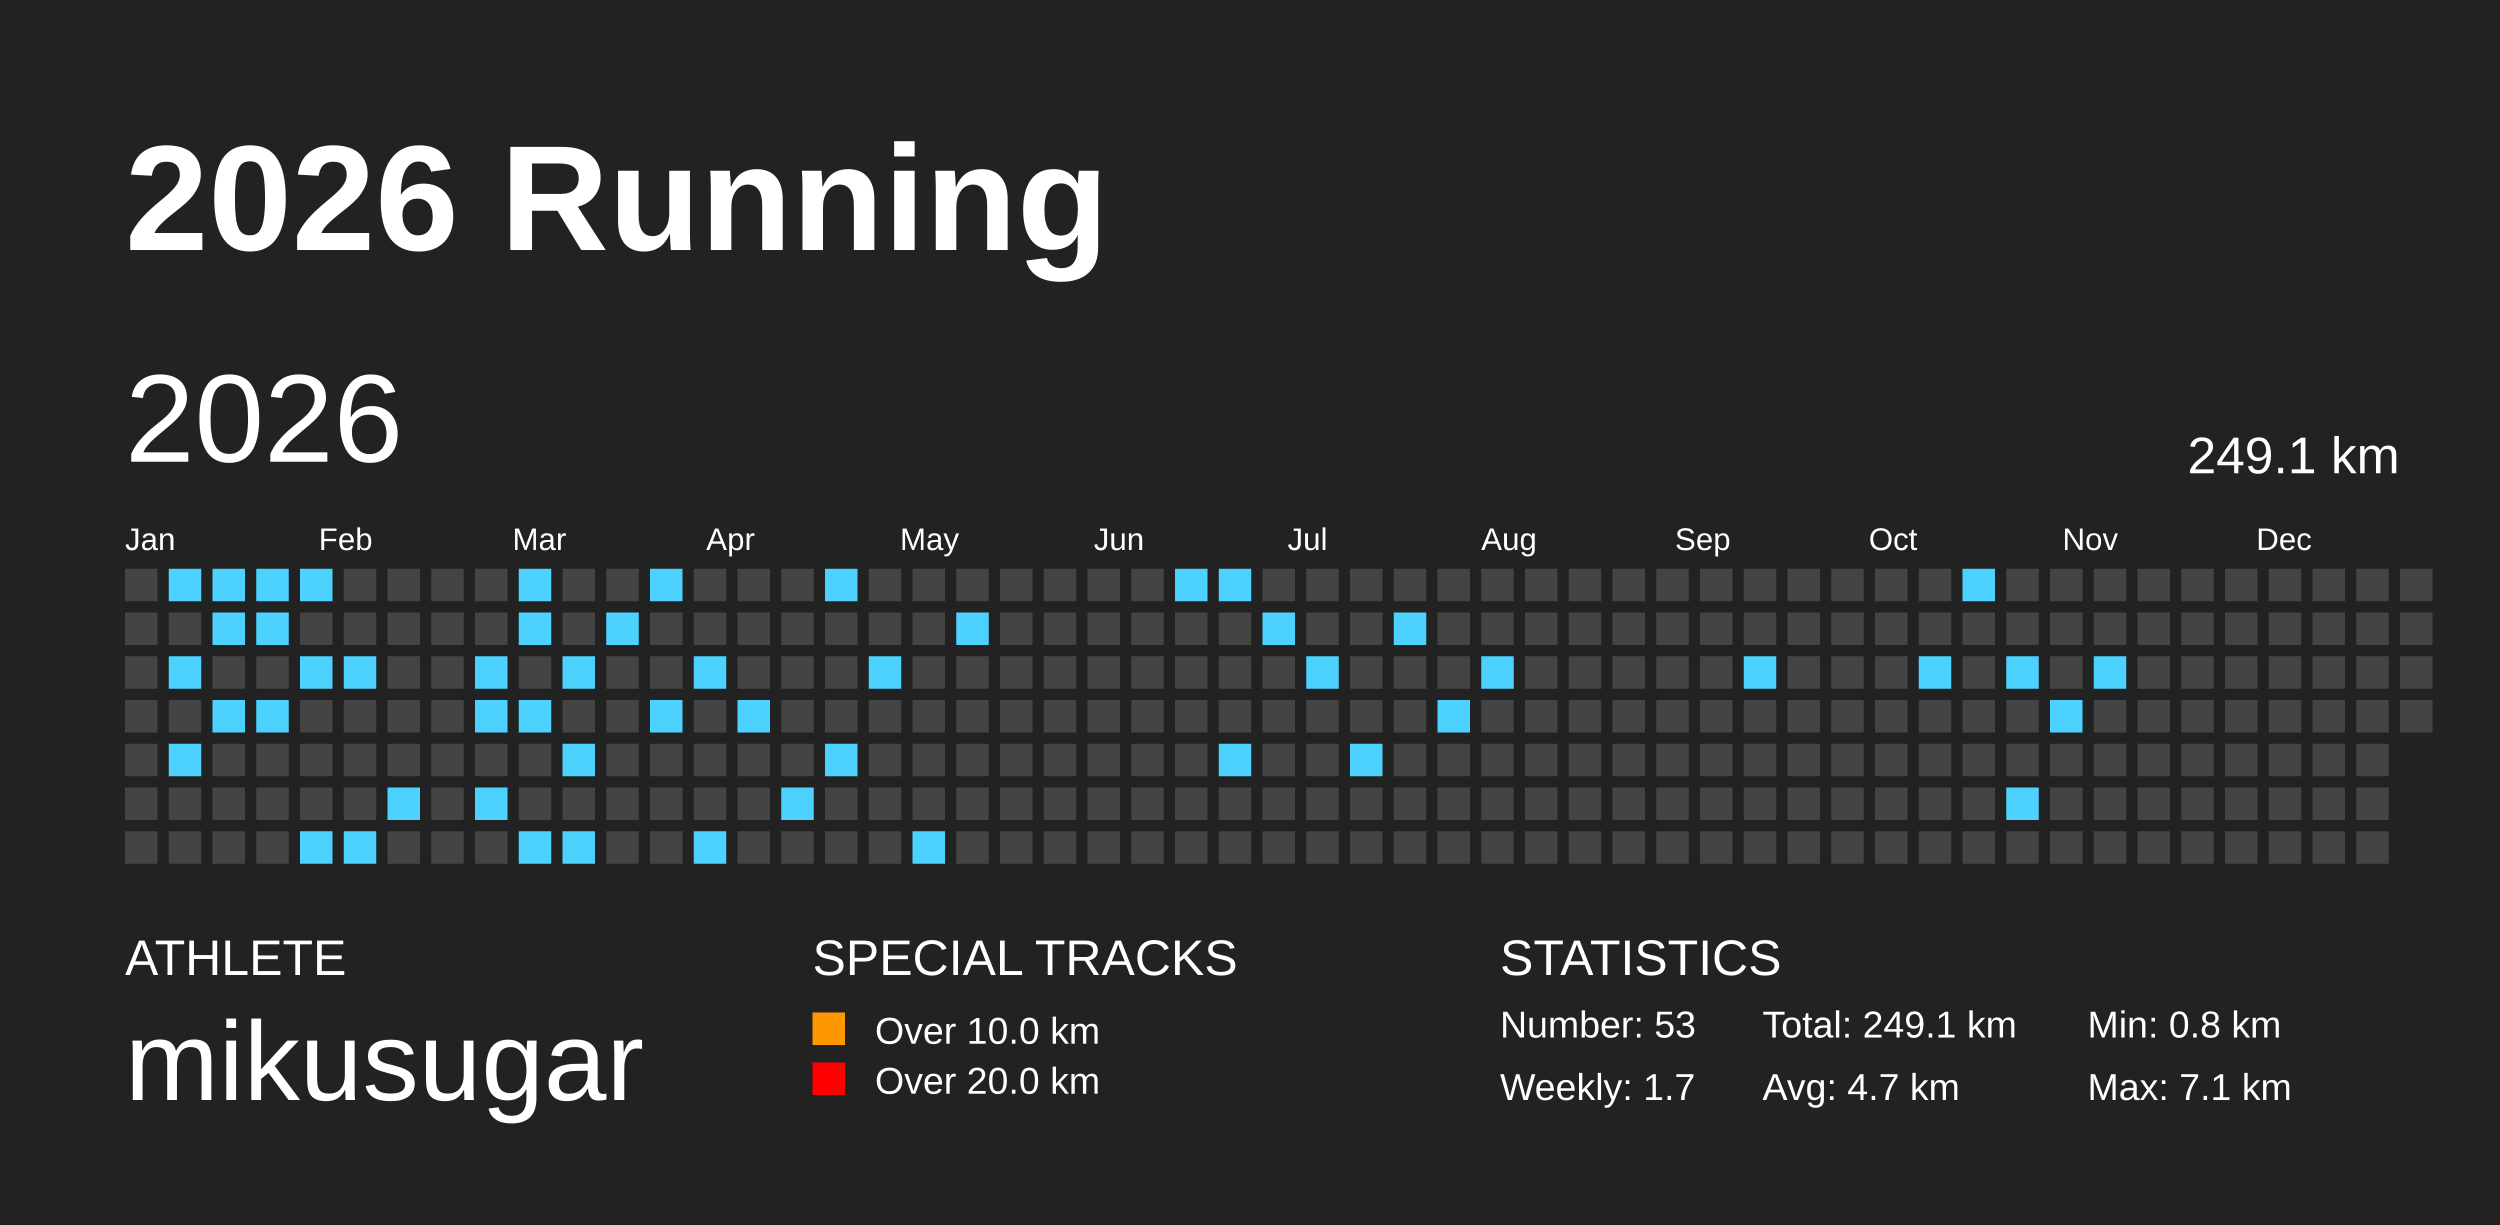
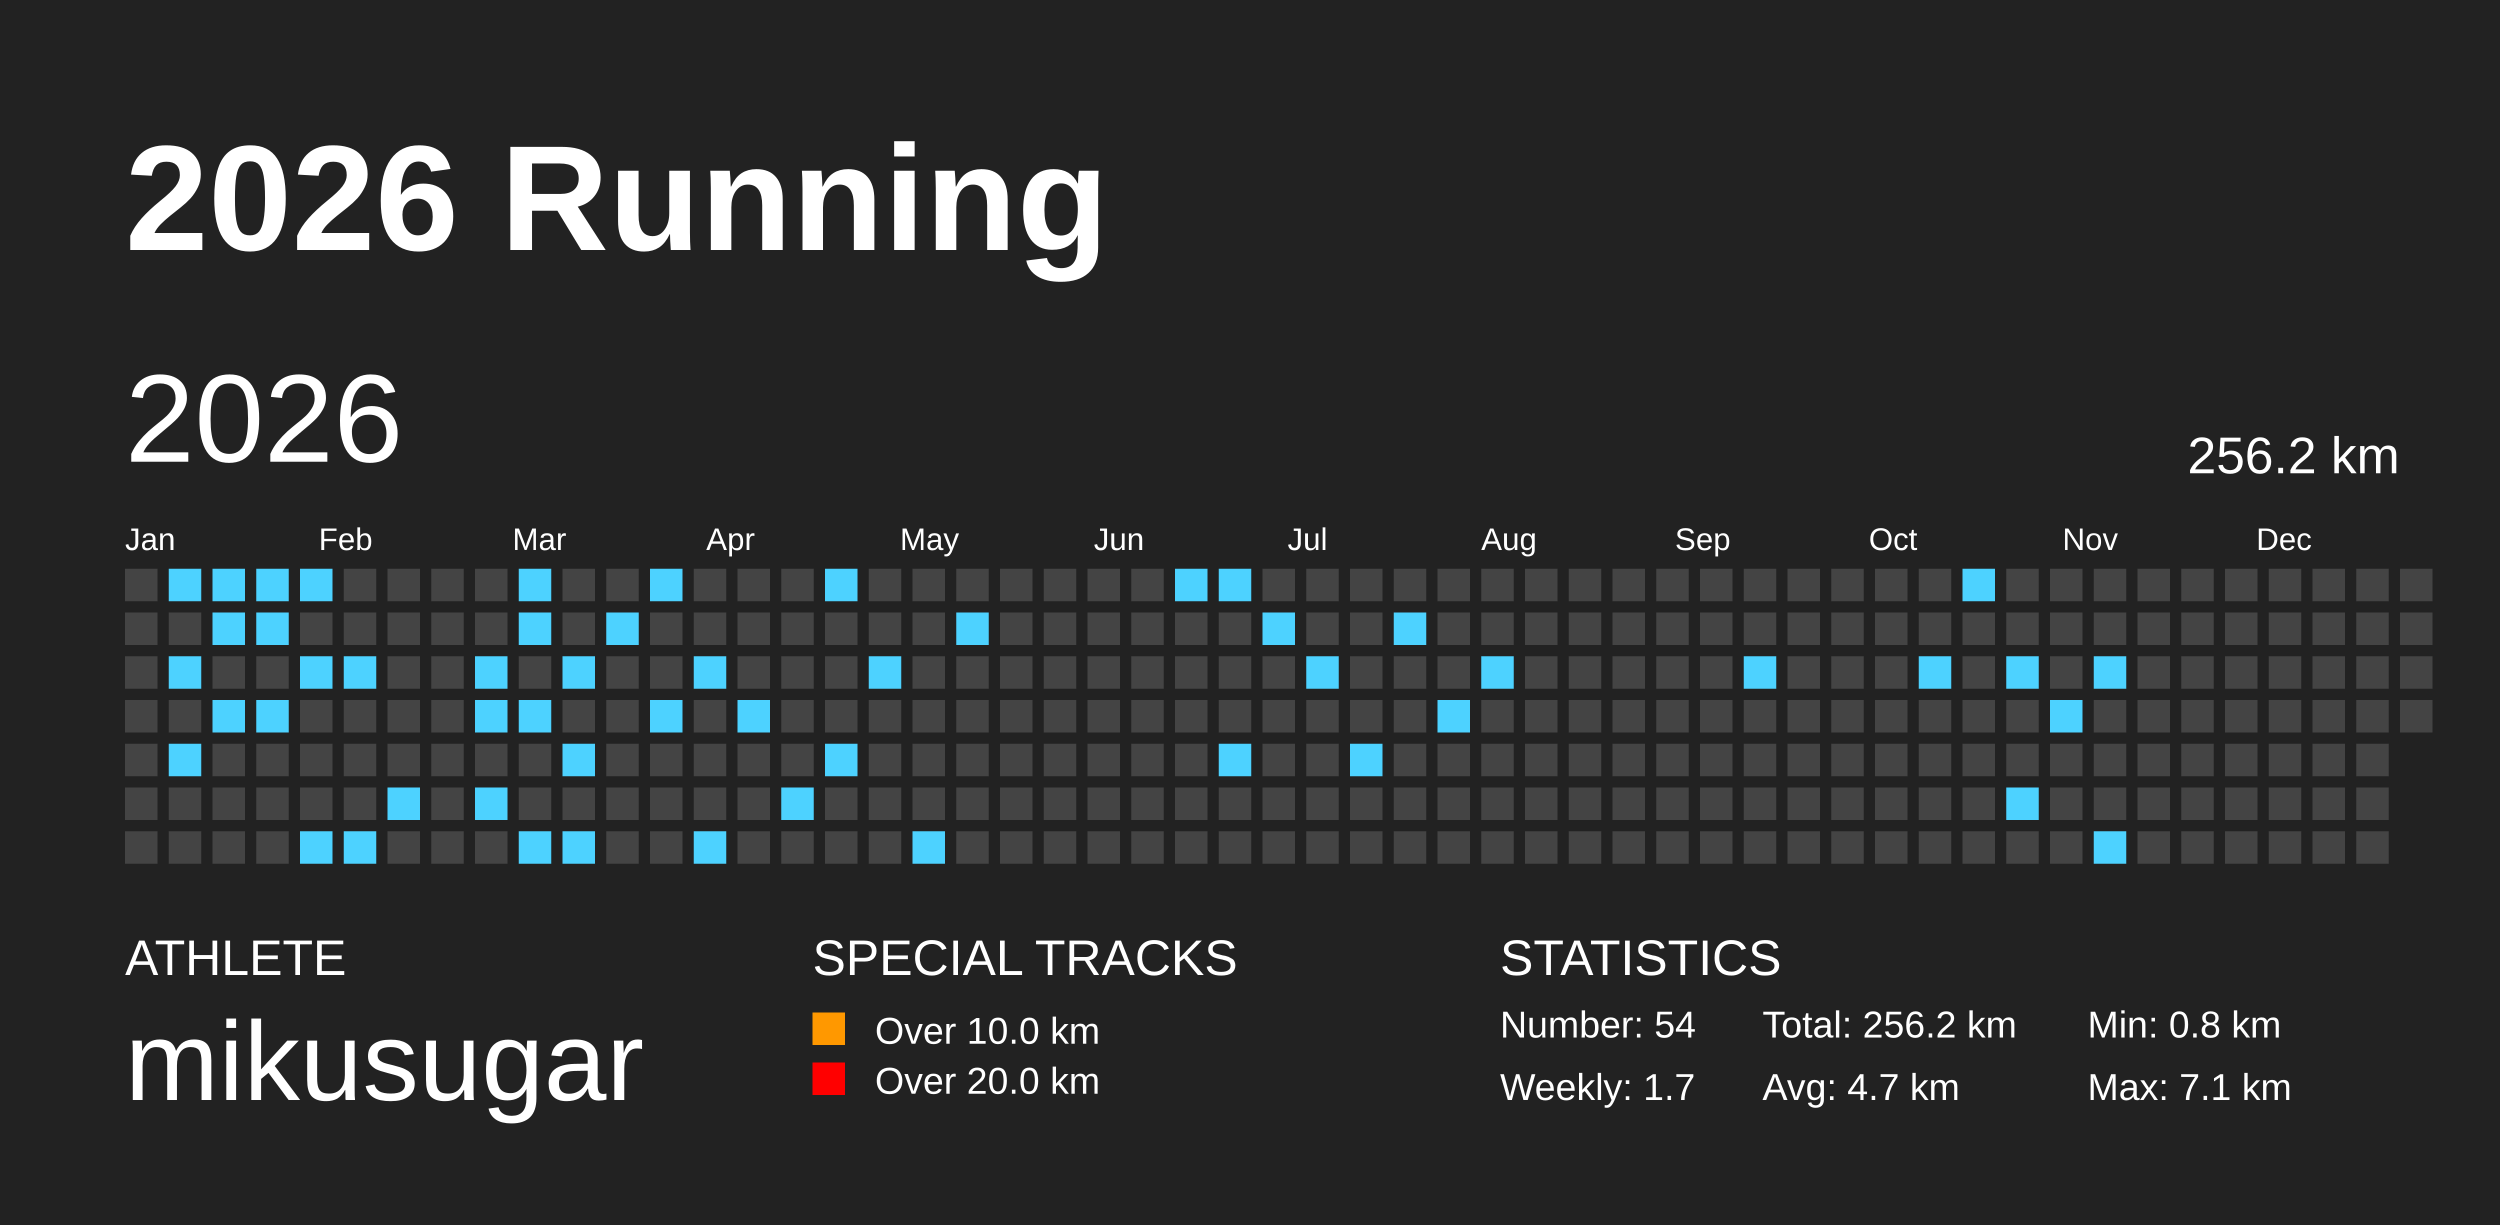
<svg xmlns="http://www.w3.org/2000/svg" baseProfile="full" height="98mm" version="1.1" viewBox="0,0,200,98" width="200mm">
  <defs />
  <rect fill="#222222" height="98" width="200" x="0" y="0" />
  <text fill="#FFFFFF" style="font-size:12px; font-family:Arial; font-weight:bold;" x="10" y="20">2026 Running</text>
  <text fill="#FFFFFF" style="font-size:4px; font-family:Arial" x="10" y="78">ATHLETE</text>
  <text fill="#FFFFFF" style="font-size:9px; font-family:Arial" x="10" y="88">mikusugar</text>
  <text fill="#FFFFFF" style="font-size:4px; font-family:Arial" x="65" y="78">SPECIAL TRACKS</text>
  <rect fill="#ff9800" height="2.6" width="2.6" x="65" y="81" />
  <text fill="#FFFFFF" style="font-size:3px; font-family:Arial" x="70" y="83.5">Over 10.0 km</text>
  <rect fill="red" height="2.6" width="2.6" x="65" y="85" />
  <text fill="#FFFFFF" style="font-size:3px; font-family:Arial" x="70" y="87.5">Over 20.0 km</text>
  <text fill="#FFFFFF" style="font-size:4px; font-family:Arial" x="120" y="78">STATISTICS</text>
-   <text fill="#FFFFFF" style="font-size:3px; font-family:Arial" x="120" y="83">Number: 53</text>
+   <text fill="#FFFFFF" style="font-size:3px; font-family:Arial" x="120" y="83">Number: 54</text>
  <text fill="#FFFFFF" style="font-size:3px; font-family:Arial" x="120" y="88">Weekly: 1.7</text>
-   <text fill="#FFFFFF" style="font-size:3px; font-family:Arial" x="141" y="83">Total: 249.1 km</text>
+   <text fill="#FFFFFF" style="font-size:3px; font-family:Arial" x="141" y="83">Total: 256.2 km</text>
  <text fill="#FFFFFF" style="font-size:3px; font-family:Arial" x="141" y="88">Avg: 4.7 km</text>
  <text fill="#FFFFFF" style="font-size:3px; font-family:Arial" x="167" y="83">Min: 0.8 km</text>
  <text fill="#FFFFFF" style="font-size:3px; font-family:Arial" x="167" y="88">Max: 7.1 km</text>
  <text dominant-baseline="hanging" fill="#FFFFFF" style="font-size:10.0px; font-family:Arial;" x="10" y="30">2026</text>
-   <text dominant-baseline="hanging" fill="#FFFFFF" style="font-size:4.125px; font-family:Arial;" x="175" y="35">249.1 km</text>
+   <text dominant-baseline="hanging" fill="#FFFFFF" style="font-size:4.125px; font-family:Arial;" x="175" y="35">256.2 km</text>
  <text fill="#FFFFFF" style="font-size:2.5px; font-family:Arial" x="10.0" y="44">Jan</text>
  <text fill="#FFFFFF" style="font-size:2.5px; font-family:Arial" x="25.5" y="44">Feb</text>
  <text fill="#FFFFFF" style="font-size:2.5px; font-family:Arial" x="41.0" y="44">Mar</text>
  <text fill="#FFFFFF" style="font-size:2.5px; font-family:Arial" x="56.5" y="44">Apr</text>
  <text fill="#FFFFFF" style="font-size:2.5px; font-family:Arial" x="72.0" y="44">May</text>
  <text fill="#FFFFFF" style="font-size:2.5px; font-family:Arial" x="87.5" y="44">Jun</text>
  <text fill="#FFFFFF" style="font-size:2.5px; font-family:Arial" x="103.0" y="44">Jul</text>
  <text fill="#FFFFFF" style="font-size:2.5px; font-family:Arial" x="118.5" y="44">Aug</text>
  <text fill="#FFFFFF" style="font-size:2.5px; font-family:Arial" x="134.0" y="44">Sep</text>
  <text fill="#FFFFFF" style="font-size:2.5px; font-family:Arial" x="149.5" y="44">Oct</text>
  <text fill="#FFFFFF" style="font-size:2.5px; font-family:Arial" x="165.0" y="44">Nov</text>
  <text fill="#FFFFFF" style="font-size:2.5px; font-family:Arial" x="180.5" y="44">Dec</text>
  <rect fill="#444444" height="2.6" width="2.6" x="10.0" y="45.5" />
  <rect fill="#444444" height="2.6" width="2.6" x="10.0" y="49.0" />
  <rect fill="#444444" height="2.6" width="2.6" x="10.0" y="52.5" />
  <rect fill="#444444" height="2.6" width="2.6" x="10.0" y="56.0" />
  <rect fill="#444444" height="2.6" width="2.6" x="10.0" y="59.5" />
  <rect fill="#444444" height="2.6" width="2.6" x="10.0" y="63.0" />
  <rect fill="#444444" height="2.6" width="2.6" x="10.0" y="66.5" />
  <rect fill="#4DD2FF" height="2.6" width="2.6" x="13.5" y="45.5" />
  <rect fill="#444444" height="2.6" width="2.6" x="13.5" y="49.0" />
  <rect fill="#4DD2FF" height="2.6" width="2.6" x="13.5" y="52.5" />
  <rect fill="#444444" height="2.6" width="2.6" x="13.5" y="56.0" />
  <rect fill="#4DD2FF" height="2.6" width="2.6" x="13.5" y="59.5" />
  <rect fill="#444444" height="2.6" width="2.6" x="13.5" y="63.0" />
  <rect fill="#444444" height="2.6" width="2.6" x="13.5" y="66.5" />
  <rect fill="#4DD2FF" height="2.6" width="2.6" x="17.0" y="45.5" />
  <rect fill="#4DD2FF" height="2.6" width="2.6" x="17.0" y="49.0" />
  <rect fill="#444444" height="2.6" width="2.6" x="17.0" y="52.5" />
  <rect fill="#4DD2FF" height="2.6" width="2.6" x="17.0" y="56.0" />
  <rect fill="#444444" height="2.6" width="2.6" x="17.0" y="59.5" />
  <rect fill="#444444" height="2.6" width="2.6" x="17.0" y="63.0" />
  <rect fill="#444444" height="2.6" width="2.6" x="17.0" y="66.5" />
  <rect fill="#4DD2FF" height="2.6" width="2.6" x="20.5" y="45.5" />
  <rect fill="#4DD2FF" height="2.6" width="2.6" x="20.5" y="49.0" />
  <rect fill="#444444" height="2.6" width="2.6" x="20.5" y="52.5" />
  <rect fill="#4DD2FF" height="2.6" width="2.6" x="20.5" y="56.0" />
  <rect fill="#444444" height="2.6" width="2.6" x="20.5" y="59.5" />
  <rect fill="#444444" height="2.6" width="2.6" x="20.5" y="63.0" />
  <rect fill="#444444" height="2.6" width="2.6" x="20.5" y="66.5" />
  <rect fill="#4DD2FF" height="2.6" width="2.6" x="24.0" y="45.5" />
  <rect fill="#444444" height="2.6" width="2.6" x="24.0" y="49.0" />
  <rect fill="#4DD2FF" height="2.6" width="2.6" x="24.0" y="52.5" />
  <rect fill="#444444" height="2.6" width="2.6" x="24.0" y="56.0" />
  <rect fill="#444444" height="2.6" width="2.6" x="24.0" y="59.5" />
  <rect fill="#444444" height="2.6" width="2.6" x="24.0" y="63.0" />
  <rect fill="#4DD2FF" height="2.6" width="2.6" x="24.0" y="66.5" />
  <rect fill="#444444" height="2.6" width="2.6" x="27.5" y="45.5" />
  <rect fill="#444444" height="2.6" width="2.6" x="27.5" y="49.0" />
  <rect fill="#4DD2FF" height="2.6" width="2.6" x="27.5" y="52.5" />
  <rect fill="#444444" height="2.6" width="2.6" x="27.5" y="56.0" />
  <rect fill="#444444" height="2.6" width="2.6" x="27.5" y="59.5" />
  <rect fill="#444444" height="2.6" width="2.6" x="27.5" y="63.0" />
  <rect fill="#4DD2FF" height="2.6" width="2.6" x="27.5" y="66.5" />
  <rect fill="#444444" height="2.6" width="2.6" x="31.0" y="45.5" />
  <rect fill="#444444" height="2.6" width="2.6" x="31.0" y="49.0" />
  <rect fill="#444444" height="2.6" width="2.6" x="31.0" y="52.5" />
  <rect fill="#444444" height="2.6" width="2.6" x="31.0" y="56.0" />
  <rect fill="#444444" height="2.6" width="2.6" x="31.0" y="59.5" />
  <rect fill="#4DD2FF" height="2.6" width="2.6" x="31.0" y="63.0" />
  <rect fill="#444444" height="2.6" width="2.6" x="31.0" y="66.5" />
  <rect fill="#444444" height="2.6" width="2.6" x="34.5" y="45.5" />
  <rect fill="#444444" height="2.6" width="2.6" x="34.5" y="49.0" />
  <rect fill="#444444" height="2.6" width="2.6" x="34.5" y="52.5" />
  <rect fill="#444444" height="2.6" width="2.6" x="34.5" y="56.0" />
  <rect fill="#444444" height="2.6" width="2.6" x="34.5" y="59.5" />
  <rect fill="#444444" height="2.6" width="2.6" x="34.5" y="63.0" />
  <rect fill="#444444" height="2.6" width="2.6" x="34.5" y="66.5" />
  <rect fill="#444444" height="2.6" width="2.6" x="38.0" y="45.5" />
  <rect fill="#444444" height="2.6" width="2.6" x="38.0" y="49.0" />
  <rect fill="#4DD2FF" height="2.6" width="2.6" x="38.0" y="52.5" />
  <rect fill="#4DD2FF" height="2.6" width="2.6" x="38.0" y="56.0" />
  <rect fill="#444444" height="2.6" width="2.6" x="38.0" y="59.5" />
  <rect fill="#4DD2FF" height="2.6" width="2.6" x="38.0" y="63.0" />
  <rect fill="#444444" height="2.6" width="2.6" x="38.0" y="66.5" />
  <rect fill="#4DD2FF" height="2.6" width="2.6" x="41.5" y="45.5" />
  <rect fill="#4DD2FF" height="2.6" width="2.6" x="41.5" y="49.0" />
  <rect fill="#444444" height="2.6" width="2.6" x="41.5" y="52.5" />
  <rect fill="#4DD2FF" height="2.6" width="2.6" x="41.5" y="56.0" />
  <rect fill="#444444" height="2.6" width="2.6" x="41.5" y="59.5" />
  <rect fill="#444444" height="2.6" width="2.6" x="41.5" y="63.0" />
  <rect fill="#4DD2FF" height="2.6" width="2.6" x="41.5" y="66.5" />
  <rect fill="#444444" height="2.6" width="2.6" x="45.0" y="45.5" />
  <rect fill="#444444" height="2.6" width="2.6" x="45.0" y="49.0" />
  <rect fill="#4DD2FF" height="2.6" width="2.6" x="45.0" y="52.5" />
  <rect fill="#444444" height="2.6" width="2.6" x="45.0" y="56.0" />
  <rect fill="#4DD2FF" height="2.6" width="2.6" x="45.0" y="59.5" />
  <rect fill="#444444" height="2.6" width="2.6" x="45.0" y="63.0" />
  <rect fill="#4DD2FF" height="2.6" width="2.6" x="45.0" y="66.5" />
  <rect fill="#444444" height="2.6" width="2.6" x="48.5" y="45.5" />
  <rect fill="#4DD2FF" height="2.6" width="2.6" x="48.5" y="49.0" />
  <rect fill="#444444" height="2.6" width="2.6" x="48.5" y="52.5" />
  <rect fill="#444444" height="2.6" width="2.6" x="48.5" y="56.0" />
  <rect fill="#444444" height="2.6" width="2.6" x="48.5" y="59.5" />
  <rect fill="#444444" height="2.6" width="2.6" x="48.5" y="63.0" />
  <rect fill="#444444" height="2.6" width="2.6" x="48.5" y="66.5" />
  <rect fill="#4DD2FF" height="2.6" width="2.6" x="52.0" y="45.5" />
  <rect fill="#444444" height="2.6" width="2.6" x="52.0" y="49.0" />
  <rect fill="#444444" height="2.6" width="2.6" x="52.0" y="52.5" />
  <rect fill="#4DD2FF" height="2.6" width="2.6" x="52.0" y="56.0" />
  <rect fill="#444444" height="2.6" width="2.6" x="52.0" y="59.5" />
  <rect fill="#444444" height="2.6" width="2.6" x="52.0" y="63.0" />
  <rect fill="#444444" height="2.6" width="2.6" x="52.0" y="66.5" />
  <rect fill="#444444" height="2.6" width="2.6" x="55.5" y="45.5" />
  <rect fill="#444444" height="2.6" width="2.6" x="55.5" y="49.0" />
  <rect fill="#4DD2FF" height="2.6" width="2.6" x="55.5" y="52.5" />
  <rect fill="#444444" height="2.6" width="2.6" x="55.5" y="56.0" />
  <rect fill="#444444" height="2.6" width="2.6" x="55.5" y="59.5" />
  <rect fill="#444444" height="2.6" width="2.6" x="55.5" y="63.0" />
  <rect fill="#4DD2FF" height="2.6" width="2.6" x="55.5" y="66.5" />
  <rect fill="#444444" height="2.6" width="2.6" x="59.0" y="45.5" />
  <rect fill="#444444" height="2.6" width="2.6" x="59.0" y="49.0" />
  <rect fill="#444444" height="2.6" width="2.6" x="59.0" y="52.5" />
  <rect fill="#4DD2FF" height="2.6" width="2.6" x="59.0" y="56.0" />
  <rect fill="#444444" height="2.6" width="2.6" x="59.0" y="59.5" />
  <rect fill="#444444" height="2.6" width="2.6" x="59.0" y="63.0" />
  <rect fill="#444444" height="2.6" width="2.6" x="59.0" y="66.5" />
  <rect fill="#444444" height="2.6" width="2.6" x="62.5" y="45.5" />
  <rect fill="#444444" height="2.6" width="2.6" x="62.5" y="49.0" />
  <rect fill="#444444" height="2.6" width="2.6" x="62.5" y="52.5" />
  <rect fill="#444444" height="2.6" width="2.6" x="62.5" y="56.0" />
  <rect fill="#444444" height="2.6" width="2.6" x="62.5" y="59.5" />
  <rect fill="#4DD2FF" height="2.6" width="2.6" x="62.5" y="63.0" />
  <rect fill="#444444" height="2.6" width="2.6" x="62.5" y="66.5" />
  <rect fill="#4DD2FF" height="2.6" width="2.6" x="66.0" y="45.5" />
  <rect fill="#444444" height="2.6" width="2.6" x="66.0" y="49.0" />
  <rect fill="#444444" height="2.6" width="2.6" x="66.0" y="52.5" />
  <rect fill="#444444" height="2.6" width="2.6" x="66.0" y="56.0" />
  <rect fill="#4DD2FF" height="2.6" width="2.6" x="66.0" y="59.5" />
  <rect fill="#444444" height="2.6" width="2.6" x="66.0" y="63.0" />
  <rect fill="#444444" height="2.6" width="2.6" x="66.0" y="66.5" />
  <rect fill="#444444" height="2.6" width="2.6" x="69.5" y="45.5" />
  <rect fill="#444444" height="2.6" width="2.6" x="69.5" y="49.0" />
  <rect fill="#4DD2FF" height="2.6" width="2.6" x="69.5" y="52.5" />
  <rect fill="#444444" height="2.6" width="2.6" x="69.5" y="56.0" />
  <rect fill="#444444" height="2.6" width="2.6" x="69.5" y="59.5" />
  <rect fill="#444444" height="2.6" width="2.6" x="69.5" y="63.0" />
  <rect fill="#444444" height="2.6" width="2.6" x="69.5" y="66.5" />
  <rect fill="#444444" height="2.6" width="2.6" x="73.0" y="45.5" />
  <rect fill="#444444" height="2.6" width="2.6" x="73.0" y="49.0" />
  <rect fill="#444444" height="2.6" width="2.6" x="73.0" y="52.5" />
  <rect fill="#444444" height="2.6" width="2.6" x="73.0" y="56.0" />
  <rect fill="#444444" height="2.6" width="2.6" x="73.0" y="59.5" />
  <rect fill="#444444" height="2.6" width="2.6" x="73.0" y="63.0" />
  <rect fill="#4DD2FF" height="2.6" width="2.6" x="73.0" y="66.5" />
  <rect fill="#444444" height="2.6" width="2.6" x="76.5" y="45.5" />
  <rect fill="#4DD2FF" height="2.6" width="2.6" x="76.5" y="49.0" />
  <rect fill="#444444" height="2.6" width="2.6" x="76.5" y="52.5" />
  <rect fill="#444444" height="2.6" width="2.6" x="76.5" y="56.0" />
  <rect fill="#444444" height="2.6" width="2.6" x="76.5" y="59.5" />
  <rect fill="#444444" height="2.6" width="2.6" x="76.5" y="63.0" />
  <rect fill="#444444" height="2.6" width="2.6" x="76.5" y="66.5" />
  <rect fill="#444444" height="2.6" width="2.6" x="80.0" y="45.5" />
  <rect fill="#444444" height="2.6" width="2.6" x="80.0" y="49.0" />
  <rect fill="#444444" height="2.6" width="2.6" x="80.0" y="52.5" />
  <rect fill="#444444" height="2.6" width="2.6" x="80.0" y="56.0" />
  <rect fill="#444444" height="2.6" width="2.6" x="80.0" y="59.5" />
  <rect fill="#444444" height="2.6" width="2.6" x="80.0" y="63.0" />
  <rect fill="#444444" height="2.6" width="2.6" x="80.0" y="66.5" />
  <rect fill="#444444" height="2.6" width="2.6" x="83.5" y="45.5" />
  <rect fill="#444444" height="2.6" width="2.6" x="83.5" y="49.0" />
  <rect fill="#444444" height="2.6" width="2.6" x="83.5" y="52.5" />
  <rect fill="#444444" height="2.6" width="2.6" x="83.5" y="56.0" />
  <rect fill="#444444" height="2.6" width="2.6" x="83.5" y="59.5" />
  <rect fill="#444444" height="2.6" width="2.6" x="83.5" y="63.0" />
  <rect fill="#444444" height="2.6" width="2.6" x="83.5" y="66.5" />
  <rect fill="#444444" height="2.6" width="2.6" x="87.0" y="45.5" />
  <rect fill="#444444" height="2.6" width="2.6" x="87.0" y="49.0" />
  <rect fill="#444444" height="2.6" width="2.6" x="87.0" y="52.5" />
  <rect fill="#444444" height="2.6" width="2.6" x="87.0" y="56.0" />
  <rect fill="#444444" height="2.6" width="2.6" x="87.0" y="59.5" />
  <rect fill="#444444" height="2.6" width="2.6" x="87.0" y="63.0" />
  <rect fill="#444444" height="2.6" width="2.6" x="87.0" y="66.5" />
  <rect fill="#444444" height="2.6" width="2.6" x="90.5" y="45.5" />
  <rect fill="#444444" height="2.6" width="2.6" x="90.5" y="49.0" />
  <rect fill="#444444" height="2.6" width="2.6" x="90.5" y="52.5" />
  <rect fill="#444444" height="2.6" width="2.6" x="90.5" y="56.0" />
  <rect fill="#444444" height="2.6" width="2.6" x="90.5" y="59.5" />
  <rect fill="#444444" height="2.6" width="2.6" x="90.5" y="63.0" />
  <rect fill="#444444" height="2.6" width="2.6" x="90.5" y="66.5" />
  <rect fill="#4DD2FF" height="2.6" width="2.6" x="94.0" y="45.5" />
  <rect fill="#444444" height="2.6" width="2.6" x="94.0" y="49.0" />
  <rect fill="#444444" height="2.6" width="2.6" x="94.0" y="52.5" />
  <rect fill="#444444" height="2.6" width="2.6" x="94.0" y="56.0" />
  <rect fill="#444444" height="2.6" width="2.6" x="94.0" y="59.5" />
  <rect fill="#444444" height="2.6" width="2.6" x="94.0" y="63.0" />
  <rect fill="#444444" height="2.6" width="2.6" x="94.0" y="66.5" />
  <rect fill="#4DD2FF" height="2.6" width="2.6" x="97.5" y="45.5" />
  <rect fill="#444444" height="2.6" width="2.6" x="97.5" y="49.0" />
  <rect fill="#444444" height="2.6" width="2.6" x="97.5" y="52.5" />
  <rect fill="#444444" height="2.6" width="2.6" x="97.5" y="56.0" />
  <rect fill="#4DD2FF" height="2.6" width="2.6" x="97.5" y="59.5" />
  <rect fill="#444444" height="2.6" width="2.6" x="97.5" y="63.0" />
  <rect fill="#444444" height="2.6" width="2.6" x="97.5" y="66.5" />
  <rect fill="#444444" height="2.6" width="2.6" x="101.0" y="45.5" />
  <rect fill="#4DD2FF" height="2.6" width="2.6" x="101.0" y="49.0" />
  <rect fill="#444444" height="2.6" width="2.6" x="101.0" y="52.5" />
  <rect fill="#444444" height="2.6" width="2.6" x="101.0" y="56.0" />
  <rect fill="#444444" height="2.6" width="2.6" x="101.0" y="59.5" />
  <rect fill="#444444" height="2.6" width="2.6" x="101.0" y="63.0" />
  <rect fill="#444444" height="2.6" width="2.6" x="101.0" y="66.5" />
  <rect fill="#444444" height="2.6" width="2.6" x="104.5" y="45.5" />
  <rect fill="#444444" height="2.6" width="2.6" x="104.5" y="49.0" />
  <rect fill="#4DD2FF" height="2.6" width="2.6" x="104.5" y="52.5" />
  <rect fill="#444444" height="2.6" width="2.6" x="104.5" y="56.0" />
  <rect fill="#444444" height="2.6" width="2.6" x="104.5" y="59.5" />
  <rect fill="#444444" height="2.6" width="2.6" x="104.5" y="63.0" />
  <rect fill="#444444" height="2.6" width="2.6" x="104.5" y="66.5" />
  <rect fill="#444444" height="2.6" width="2.6" x="108.0" y="45.5" />
  <rect fill="#444444" height="2.6" width="2.6" x="108.0" y="49.0" />
  <rect fill="#444444" height="2.6" width="2.6" x="108.0" y="52.5" />
  <rect fill="#444444" height="2.6" width="2.6" x="108.0" y="56.0" />
  <rect fill="#4DD2FF" height="2.6" width="2.6" x="108.0" y="59.5" />
  <rect fill="#444444" height="2.6" width="2.6" x="108.0" y="63.0" />
  <rect fill="#444444" height="2.6" width="2.6" x="108.0" y="66.5" />
  <rect fill="#444444" height="2.6" width="2.6" x="111.5" y="45.5" />
  <rect fill="#4DD2FF" height="2.6" width="2.6" x="111.5" y="49.0" />
  <rect fill="#444444" height="2.6" width="2.6" x="111.5" y="52.5" />
  <rect fill="#444444" height="2.6" width="2.6" x="111.5" y="56.0" />
  <rect fill="#444444" height="2.6" width="2.6" x="111.5" y="59.5" />
  <rect fill="#444444" height="2.6" width="2.6" x="111.5" y="63.0" />
  <rect fill="#444444" height="2.6" width="2.6" x="111.5" y="66.5" />
  <rect fill="#444444" height="2.6" width="2.6" x="115.0" y="45.5" />
  <rect fill="#444444" height="2.6" width="2.6" x="115.0" y="49.0" />
  <rect fill="#444444" height="2.6" width="2.6" x="115.0" y="52.5" />
  <rect fill="#4DD2FF" height="2.6" width="2.6" x="115.0" y="56.0" />
  <rect fill="#444444" height="2.6" width="2.6" x="115.0" y="59.5" />
  <rect fill="#444444" height="2.6" width="2.6" x="115.0" y="63.0" />
  <rect fill="#444444" height="2.6" width="2.6" x="115.0" y="66.5" />
  <rect fill="#444444" height="2.6" width="2.6" x="118.5" y="45.5" />
  <rect fill="#444444" height="2.6" width="2.6" x="118.5" y="49.0" />
  <rect fill="#4DD2FF" height="2.6" width="2.6" x="118.5" y="52.5" />
  <rect fill="#444444" height="2.6" width="2.6" x="118.5" y="56.0" />
  <rect fill="#444444" height="2.6" width="2.6" x="118.5" y="59.5" />
  <rect fill="#444444" height="2.6" width="2.6" x="118.5" y="63.0" />
  <rect fill="#444444" height="2.6" width="2.6" x="118.5" y="66.5" />
  <rect fill="#444444" height="2.6" width="2.6" x="122.0" y="45.5" />
  <rect fill="#444444" height="2.6" width="2.6" x="122.0" y="49.0" />
  <rect fill="#444444" height="2.6" width="2.6" x="122.0" y="52.5" />
  <rect fill="#444444" height="2.6" width="2.6" x="122.0" y="56.0" />
  <rect fill="#444444" height="2.6" width="2.6" x="122.0" y="59.5" />
  <rect fill="#444444" height="2.6" width="2.6" x="122.0" y="63.0" />
  <rect fill="#444444" height="2.6" width="2.6" x="122.0" y="66.5" />
  <rect fill="#444444" height="2.6" width="2.6" x="125.5" y="45.5" />
  <rect fill="#444444" height="2.6" width="2.6" x="125.5" y="49.0" />
  <rect fill="#444444" height="2.6" width="2.6" x="125.5" y="52.5" />
  <rect fill="#444444" height="2.6" width="2.6" x="125.5" y="56.0" />
  <rect fill="#444444" height="2.6" width="2.6" x="125.5" y="59.5" />
  <rect fill="#444444" height="2.6" width="2.6" x="125.5" y="63.0" />
  <rect fill="#444444" height="2.6" width="2.6" x="125.5" y="66.5" />
  <rect fill="#444444" height="2.6" width="2.6" x="129.0" y="45.5" />
  <rect fill="#444444" height="2.6" width="2.6" x="129.0" y="49.0" />
  <rect fill="#444444" height="2.6" width="2.6" x="129.0" y="52.5" />
  <rect fill="#444444" height="2.6" width="2.6" x="129.0" y="56.0" />
  <rect fill="#444444" height="2.6" width="2.6" x="129.0" y="59.5" />
  <rect fill="#444444" height="2.6" width="2.6" x="129.0" y="63.0" />
  <rect fill="#444444" height="2.6" width="2.6" x="129.0" y="66.5" />
  <rect fill="#444444" height="2.6" width="2.6" x="132.5" y="45.5" />
  <rect fill="#444444" height="2.6" width="2.6" x="132.5" y="49.0" />
  <rect fill="#444444" height="2.6" width="2.6" x="132.5" y="52.5" />
  <rect fill="#444444" height="2.6" width="2.6" x="132.5" y="56.0" />
  <rect fill="#444444" height="2.6" width="2.6" x="132.5" y="59.5" />
  <rect fill="#444444" height="2.6" width="2.6" x="132.5" y="63.0" />
  <rect fill="#444444" height="2.6" width="2.6" x="132.5" y="66.5" />
  <rect fill="#444444" height="2.6" width="2.6" x="136.0" y="45.5" />
  <rect fill="#444444" height="2.6" width="2.6" x="136.0" y="49.0" />
  <rect fill="#444444" height="2.6" width="2.6" x="136.0" y="52.5" />
  <rect fill="#444444" height="2.6" width="2.6" x="136.0" y="56.0" />
  <rect fill="#444444" height="2.6" width="2.6" x="136.0" y="59.5" />
  <rect fill="#444444" height="2.6" width="2.6" x="136.0" y="63.0" />
  <rect fill="#444444" height="2.6" width="2.6" x="136.0" y="66.5" />
  <rect fill="#444444" height="2.6" width="2.6" x="139.5" y="45.5" />
  <rect fill="#444444" height="2.6" width="2.6" x="139.5" y="49.0" />
  <rect fill="#4DD2FF" height="2.6" width="2.6" x="139.5" y="52.5" />
  <rect fill="#444444" height="2.6" width="2.6" x="139.5" y="56.0" />
  <rect fill="#444444" height="2.6" width="2.6" x="139.5" y="59.5" />
  <rect fill="#444444" height="2.6" width="2.6" x="139.5" y="63.0" />
  <rect fill="#444444" height="2.6" width="2.6" x="139.5" y="66.5" />
  <rect fill="#444444" height="2.6" width="2.6" x="143.0" y="45.5" />
  <rect fill="#444444" height="2.6" width="2.6" x="143.0" y="49.0" />
  <rect fill="#444444" height="2.6" width="2.6" x="143.0" y="52.5" />
  <rect fill="#444444" height="2.6" width="2.6" x="143.0" y="56.0" />
  <rect fill="#444444" height="2.6" width="2.6" x="143.0" y="59.5" />
  <rect fill="#444444" height="2.6" width="2.6" x="143.0" y="63.0" />
  <rect fill="#444444" height="2.6" width="2.6" x="143.0" y="66.5" />
  <rect fill="#444444" height="2.6" width="2.6" x="146.5" y="45.5" />
  <rect fill="#444444" height="2.6" width="2.6" x="146.5" y="49.0" />
  <rect fill="#444444" height="2.6" width="2.6" x="146.5" y="52.5" />
  <rect fill="#444444" height="2.6" width="2.6" x="146.5" y="56.0" />
  <rect fill="#444444" height="2.6" width="2.6" x="146.5" y="59.5" />
  <rect fill="#444444" height="2.6" width="2.6" x="146.5" y="63.0" />
  <rect fill="#444444" height="2.6" width="2.6" x="146.5" y="66.5" />
  <rect fill="#444444" height="2.6" width="2.6" x="150.0" y="45.5" />
  <rect fill="#444444" height="2.6" width="2.6" x="150.0" y="49.0" />
  <rect fill="#444444" height="2.6" width="2.6" x="150.0" y="52.5" />
  <rect fill="#444444" height="2.6" width="2.6" x="150.0" y="56.0" />
  <rect fill="#444444" height="2.6" width="2.6" x="150.0" y="59.5" />
  <rect fill="#444444" height="2.6" width="2.6" x="150.0" y="63.0" />
  <rect fill="#444444" height="2.6" width="2.6" x="150.0" y="66.5" />
  <rect fill="#444444" height="2.6" width="2.6" x="153.5" y="45.5" />
  <rect fill="#444444" height="2.6" width="2.6" x="153.5" y="49.0" />
  <rect fill="#4DD2FF" height="2.6" width="2.6" x="153.5" y="52.5" />
  <rect fill="#444444" height="2.6" width="2.6" x="153.5" y="56.0" />
  <rect fill="#444444" height="2.6" width="2.6" x="153.5" y="59.5" />
  <rect fill="#444444" height="2.6" width="2.6" x="153.5" y="63.0" />
  <rect fill="#444444" height="2.6" width="2.6" x="153.5" y="66.5" />
  <rect fill="#4DD2FF" height="2.6" width="2.6" x="157.0" y="45.5" />
  <rect fill="#444444" height="2.6" width="2.6" x="157.0" y="49.0" />
  <rect fill="#444444" height="2.6" width="2.6" x="157.0" y="52.5" />
  <rect fill="#444444" height="2.6" width="2.6" x="157.0" y="56.0" />
  <rect fill="#444444" height="2.6" width="2.6" x="157.0" y="59.5" />
  <rect fill="#444444" height="2.6" width="2.6" x="157.0" y="63.0" />
  <rect fill="#444444" height="2.6" width="2.6" x="157.0" y="66.5" />
  <rect fill="#444444" height="2.6" width="2.6" x="160.5" y="45.5" />
  <rect fill="#444444" height="2.6" width="2.6" x="160.5" y="49.0" />
  <rect fill="#4DD2FF" height="2.6" width="2.6" x="160.5" y="52.5" />
  <rect fill="#444444" height="2.6" width="2.6" x="160.5" y="56.0" />
  <rect fill="#444444" height="2.6" width="2.6" x="160.5" y="59.5" />
  <rect fill="#4DD2FF" height="2.6" width="2.6" x="160.5" y="63.0" />
  <rect fill="#444444" height="2.6" width="2.6" x="160.5" y="66.5" />
  <rect fill="#444444" height="2.6" width="2.6" x="164.0" y="45.5" />
  <rect fill="#444444" height="2.6" width="2.6" x="164.0" y="49.0" />
  <rect fill="#444444" height="2.6" width="2.6" x="164.0" y="52.5" />
  <rect fill="#4DD2FF" height="2.6" width="2.6" x="164.0" y="56.0" />
  <rect fill="#444444" height="2.6" width="2.6" x="164.0" y="59.5" />
  <rect fill="#444444" height="2.6" width="2.6" x="164.0" y="63.0" />
  <rect fill="#444444" height="2.6" width="2.6" x="164.0" y="66.5" />
  <rect fill="#444444" height="2.6" width="2.6" x="167.5" y="45.5" />
  <rect fill="#444444" height="2.6" width="2.6" x="167.5" y="49.0" />
  <rect fill="#4DD2FF" height="2.6" width="2.6" x="167.5" y="52.5" />
  <rect fill="#444444" height="2.6" width="2.6" x="167.5" y="56.0" />
  <rect fill="#444444" height="2.6" width="2.6" x="167.5" y="59.5" />
  <rect fill="#444444" height="2.6" width="2.6" x="167.5" y="63.0" />
-   <rect fill="#444444" height="2.6" width="2.6" x="167.5" y="66.5" />
+   <rect fill="#4DD2FF" height="2.6" width="2.6" x="167.5" y="66.5" />
  <rect fill="#444444" height="2.6" width="2.6" x="171.0" y="45.5" />
  <rect fill="#444444" height="2.6" width="2.6" x="171.0" y="49.0" />
  <rect fill="#444444" height="2.6" width="2.6" x="171.0" y="52.5" />
  <rect fill="#444444" height="2.6" width="2.6" x="171.0" y="56.0" />
  <rect fill="#444444" height="2.6" width="2.6" x="171.0" y="59.5" />
  <rect fill="#444444" height="2.6" width="2.6" x="171.0" y="63.0" />
  <rect fill="#444444" height="2.6" width="2.6" x="171.0" y="66.5" />
  <rect fill="#444444" height="2.6" width="2.6" x="174.5" y="45.5" />
  <rect fill="#444444" height="2.6" width="2.6" x="174.5" y="49.0" />
  <rect fill="#444444" height="2.6" width="2.6" x="174.5" y="52.5" />
  <rect fill="#444444" height="2.6" width="2.6" x="174.5" y="56.0" />
  <rect fill="#444444" height="2.6" width="2.6" x="174.5" y="59.5" />
  <rect fill="#444444" height="2.6" width="2.6" x="174.5" y="63.0" />
  <rect fill="#444444" height="2.6" width="2.6" x="174.5" y="66.5" />
  <rect fill="#444444" height="2.6" width="2.6" x="178.0" y="45.5" />
  <rect fill="#444444" height="2.6" width="2.6" x="178.0" y="49.0" />
  <rect fill="#444444" height="2.6" width="2.6" x="178.0" y="52.5" />
  <rect fill="#444444" height="2.6" width="2.6" x="178.0" y="56.0" />
  <rect fill="#444444" height="2.6" width="2.6" x="178.0" y="59.5" />
  <rect fill="#444444" height="2.6" width="2.6" x="178.0" y="63.0" />
  <rect fill="#444444" height="2.6" width="2.6" x="178.0" y="66.5" />
  <rect fill="#444444" height="2.6" width="2.6" x="181.5" y="45.5" />
  <rect fill="#444444" height="2.6" width="2.6" x="181.5" y="49.0" />
  <rect fill="#444444" height="2.6" width="2.6" x="181.5" y="52.5" />
  <rect fill="#444444" height="2.6" width="2.6" x="181.5" y="56.0" />
  <rect fill="#444444" height="2.6" width="2.6" x="181.5" y="59.5" />
  <rect fill="#444444" height="2.6" width="2.6" x="181.5" y="63.0" />
  <rect fill="#444444" height="2.6" width="2.6" x="181.5" y="66.5" />
  <rect fill="#444444" height="2.6" width="2.6" x="185.0" y="45.5" />
  <rect fill="#444444" height="2.6" width="2.6" x="185.0" y="49.0" />
  <rect fill="#444444" height="2.6" width="2.6" x="185.0" y="52.5" />
  <rect fill="#444444" height="2.6" width="2.6" x="185.0" y="56.0" />
  <rect fill="#444444" height="2.6" width="2.6" x="185.0" y="59.5" />
  <rect fill="#444444" height="2.6" width="2.6" x="185.0" y="63.0" />
  <rect fill="#444444" height="2.6" width="2.6" x="185.0" y="66.5" />
  <rect fill="#444444" height="2.6" width="2.6" x="188.5" y="45.5" />
  <rect fill="#444444" height="2.6" width="2.6" x="188.5" y="49.0" />
  <rect fill="#444444" height="2.6" width="2.6" x="188.5" y="52.5" />
  <rect fill="#444444" height="2.6" width="2.6" x="188.5" y="56.0" />
  <rect fill="#444444" height="2.6" width="2.6" x="188.5" y="59.5" />
  <rect fill="#444444" height="2.6" width="2.6" x="188.5" y="63.0" />
  <rect fill="#444444" height="2.6" width="2.6" x="188.5" y="66.5" />
  <rect fill="#444444" height="2.6" width="2.6" x="192.0" y="45.5" />
  <rect fill="#444444" height="2.6" width="2.6" x="192.0" y="49.0" />
  <rect fill="#444444" height="2.6" width="2.6" x="192.0" y="52.5" />
  <rect fill="#444444" height="2.6" width="2.6" x="192.0" y="56.0" />
</svg>
